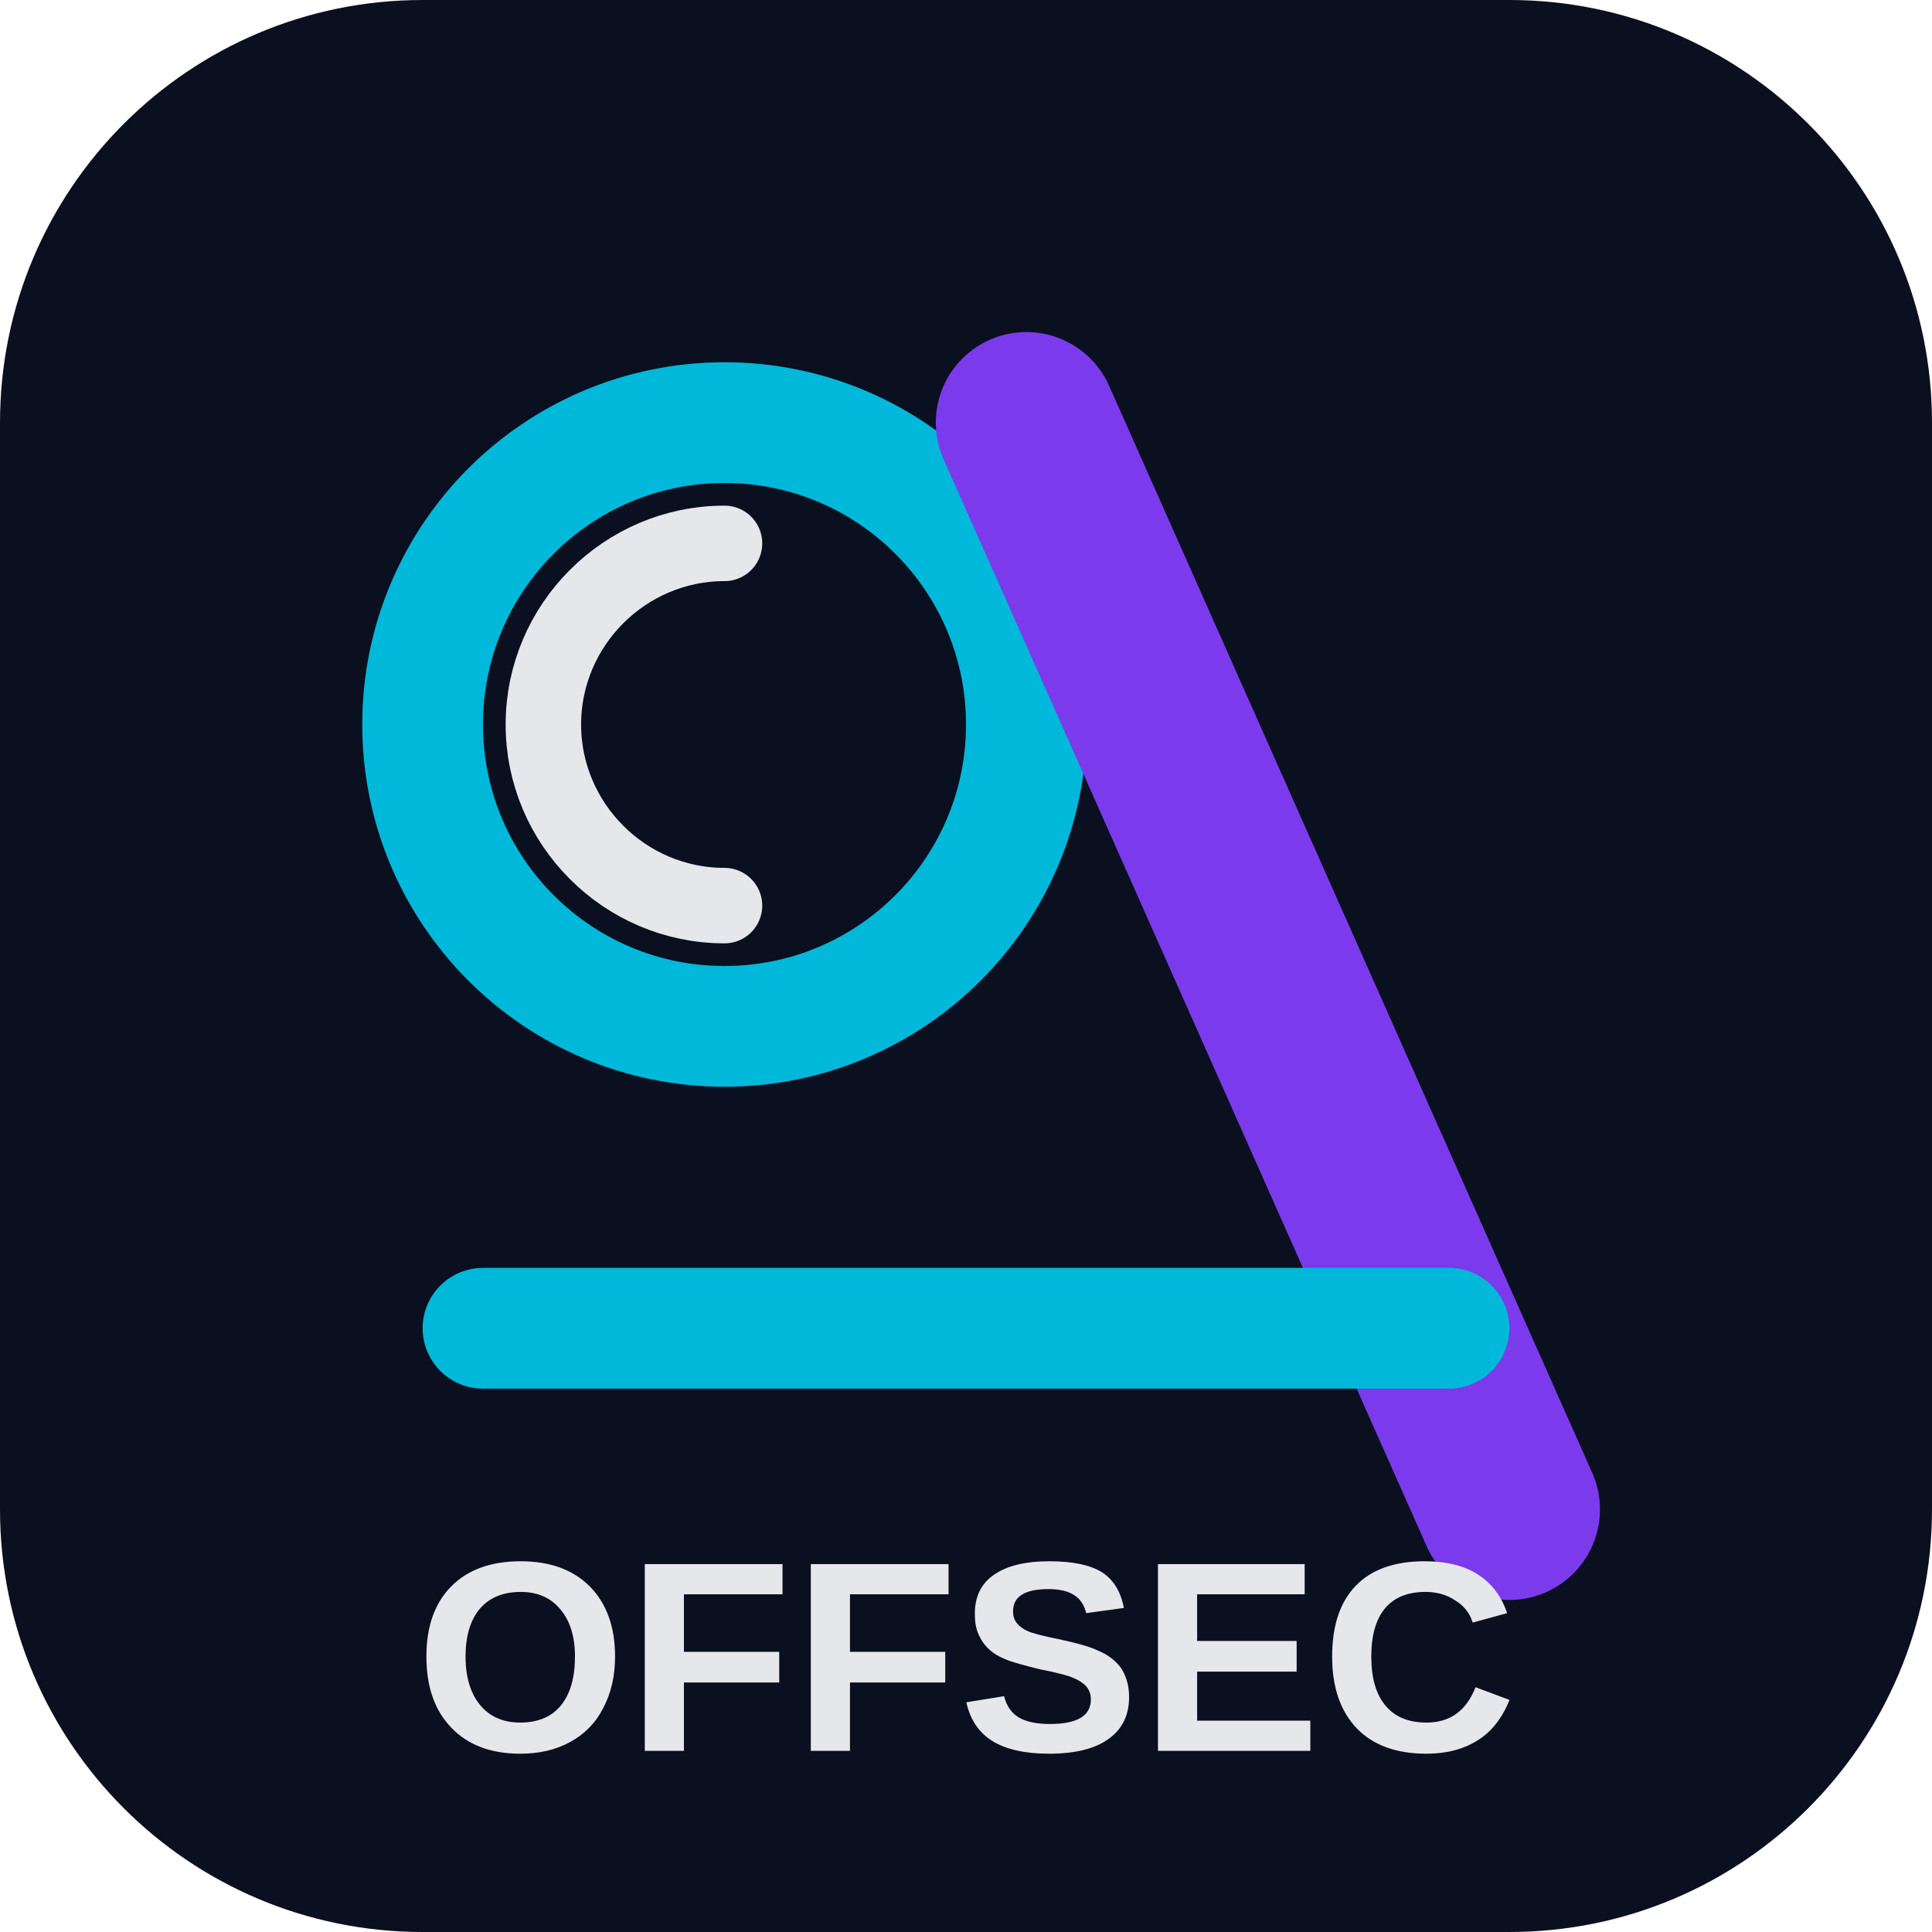
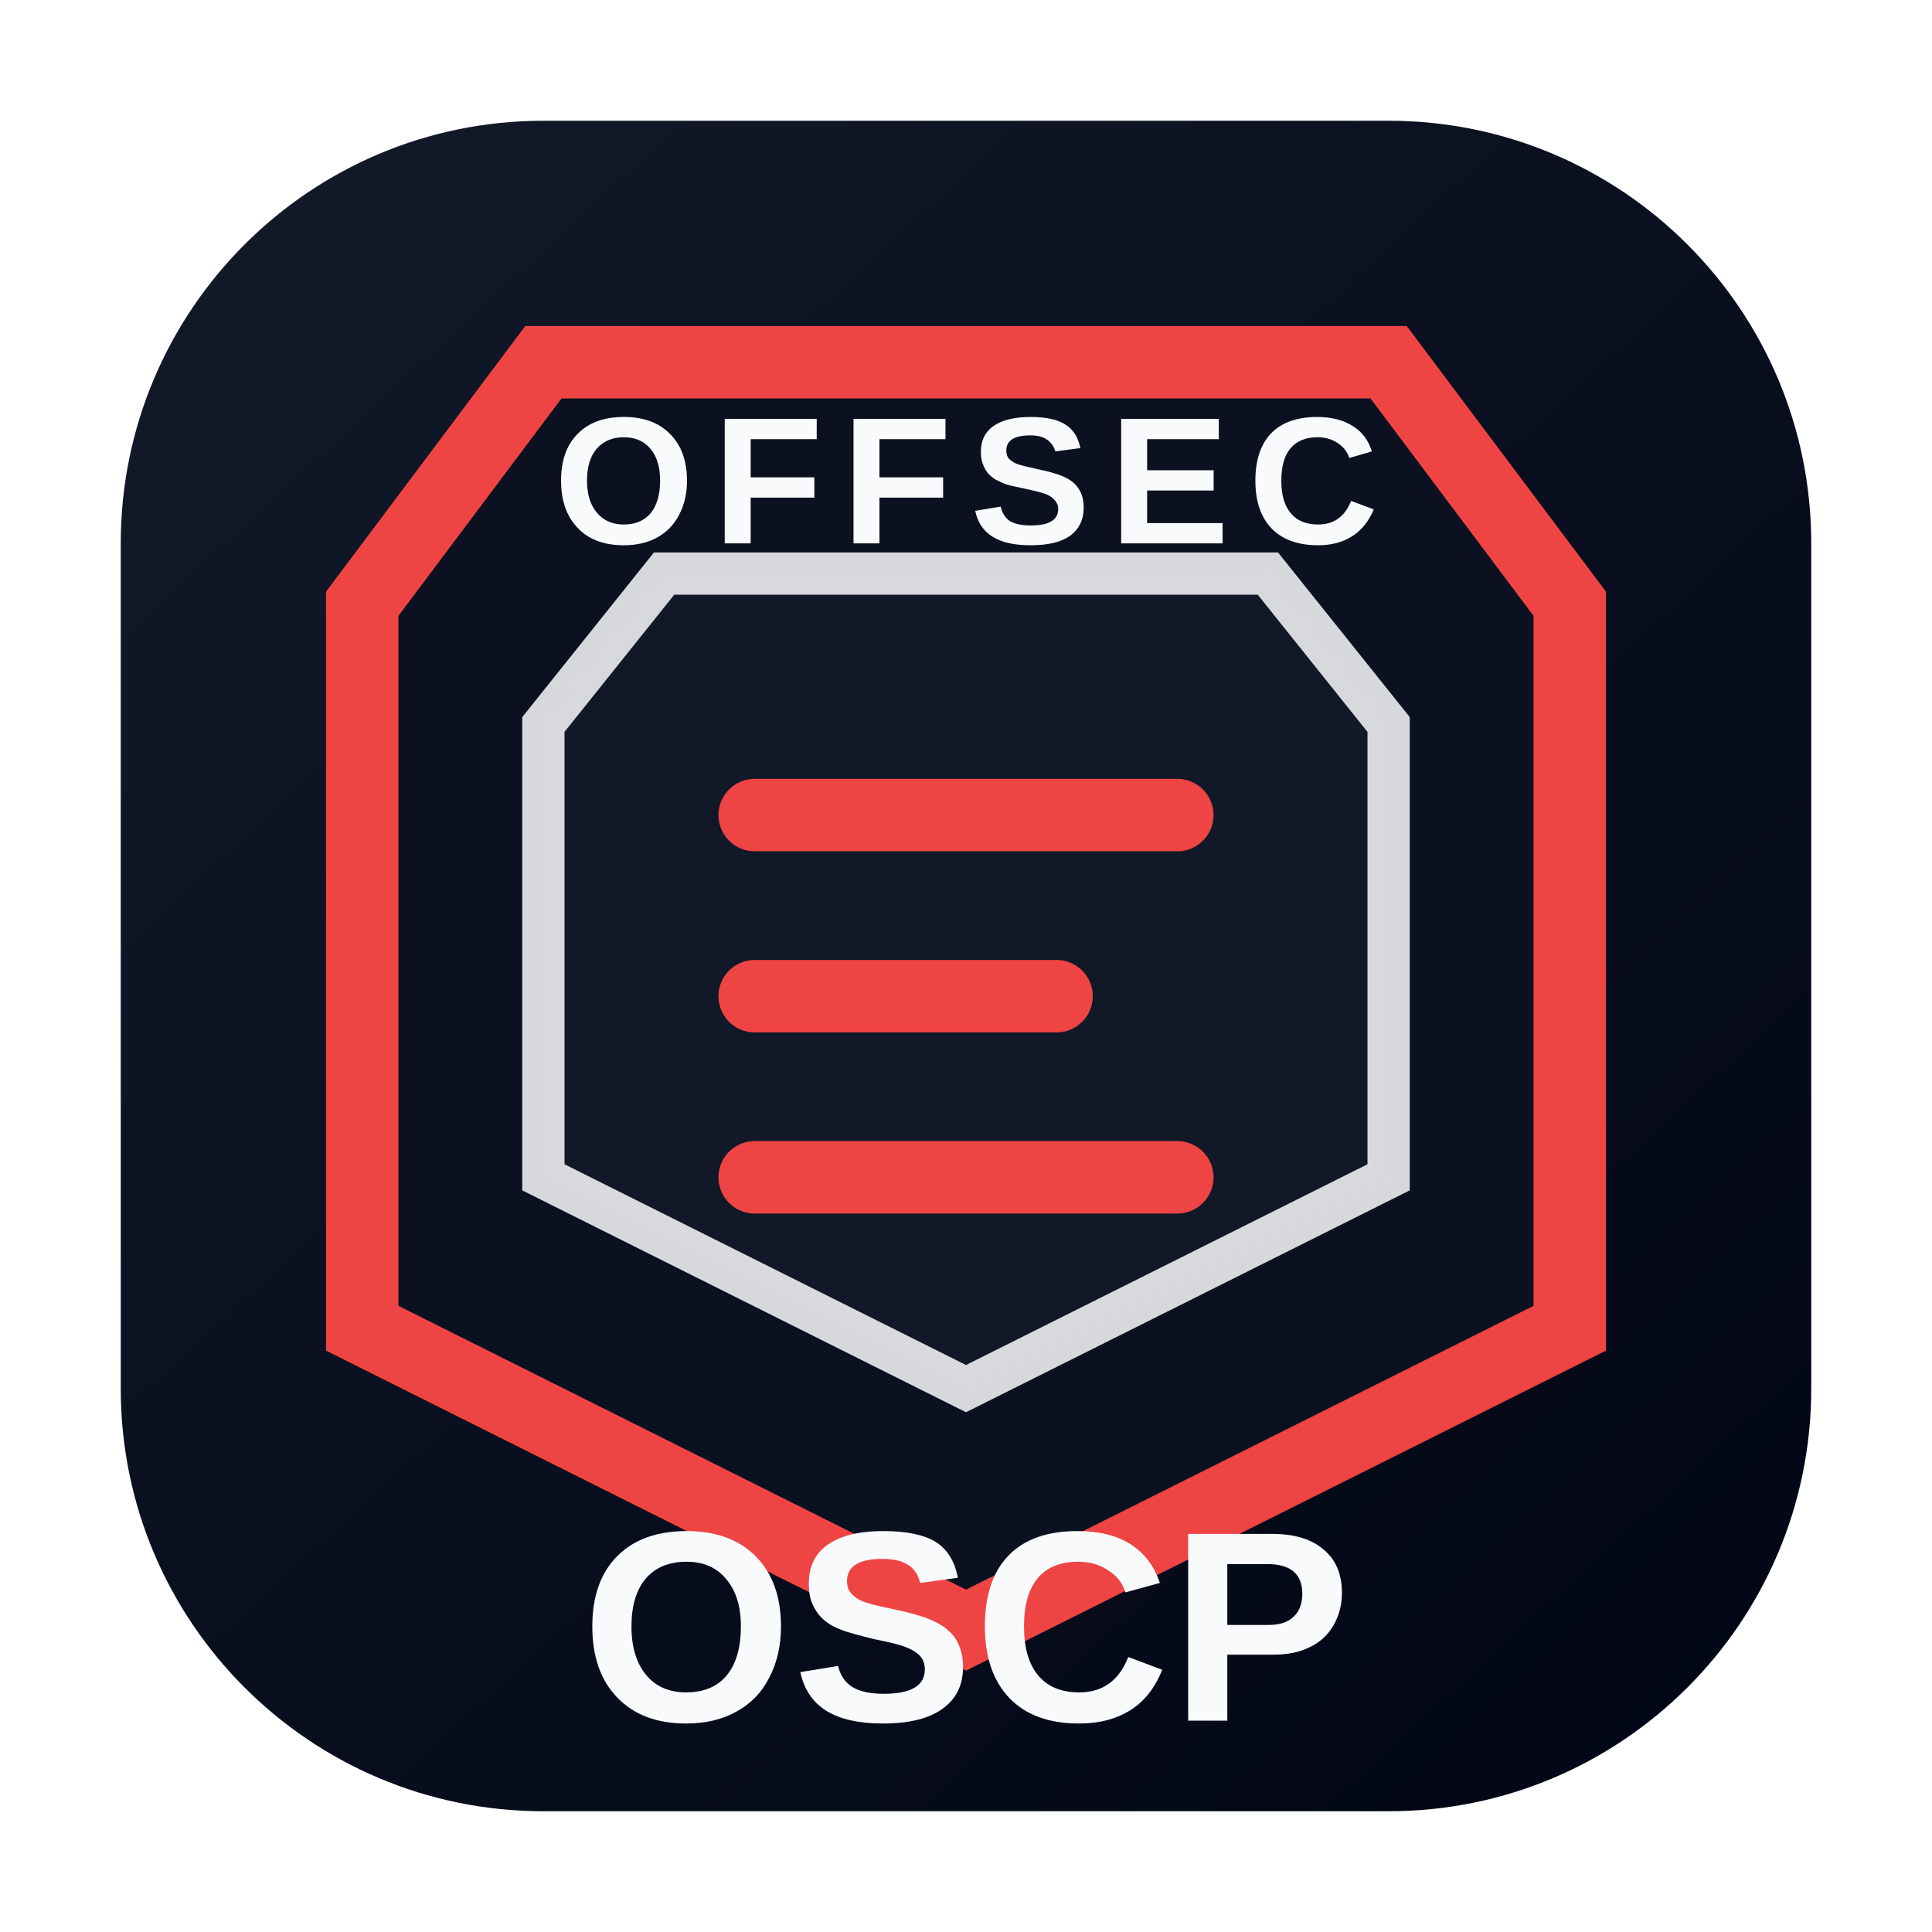
- <svg xmlns="http://www.w3.org/2000/svg" viewBox="0 0 64 64" fill="none">
-   <rect width="64" height="64" rx="14" fill="#0B1020" />
-   <circle cx="24" cy="24" r="10" stroke="#00B8D9" stroke-width="4" />
-   <path d="M34 14L50 50" stroke="#7C3AED" stroke-width="6" stroke-linecap="round" />
-   <path d="M16 44H48" stroke="#00B8D9" stroke-width="4" stroke-linecap="round" />
-   <path d="M24 18c-3.3 0-6 2.7-6 6s2.7 6 6 6" stroke="#E5E7EB" stroke-width="2.5" stroke-linecap="round" />
-   <text x="32" y="58" text-anchor="middle" font-family="Arial, Helvetica, sans-serif" font-size="9" font-weight="700" fill="#E5E7EB">
+ <svg xmlns="http://www.w3.org/2000/svg" viewBox="0 0 64 64" role="img" aria-labelledby="oscp-title oscp-desc">
+   <defs>
+     <linearGradient id="oscp-bg" x1="10" y1="8" x2="56" y2="58" gradientUnits="userSpaceOnUse">
+       <stop stop-color="#111827" />
+       <stop offset="1" stop-color="#020617" />
+     </linearGradient>
+   </defs>
+   <rect x="4" y="4" width="56" height="56" rx="14" fill="url(#oscp-bg)" />
+   <path d="M18 12h28l6 8v24l-20 10-20-10V20l6-8Z" fill="#0B1120" stroke="#EF4444" stroke-width="2.4" />
+   <path d="M22 19h20l4 5v15l-14 7-14-7V24l4-5Z" fill="#111827" stroke="#F9FAFB" stroke-opacity=".85" stroke-width="1.4" />
+   <path d="M25 27h14M25 33h10M25 39h14" stroke="#EF4444" stroke-width="2.4" stroke-linecap="round" />
+   <text x="32" y="18" text-anchor="middle" font-family="Arial, Helvetica, sans-serif" font-size="6" font-weight="700" fill="#F9FAFB" letter-spacing=".6">
    OFFSEC
  </text>
+   <text x="32" y="57" text-anchor="middle" font-family="Arial, Helvetica, sans-serif" font-size="9" font-weight="800" fill="#F9FAFB">
+     OSCP
+   </text>
</svg>
